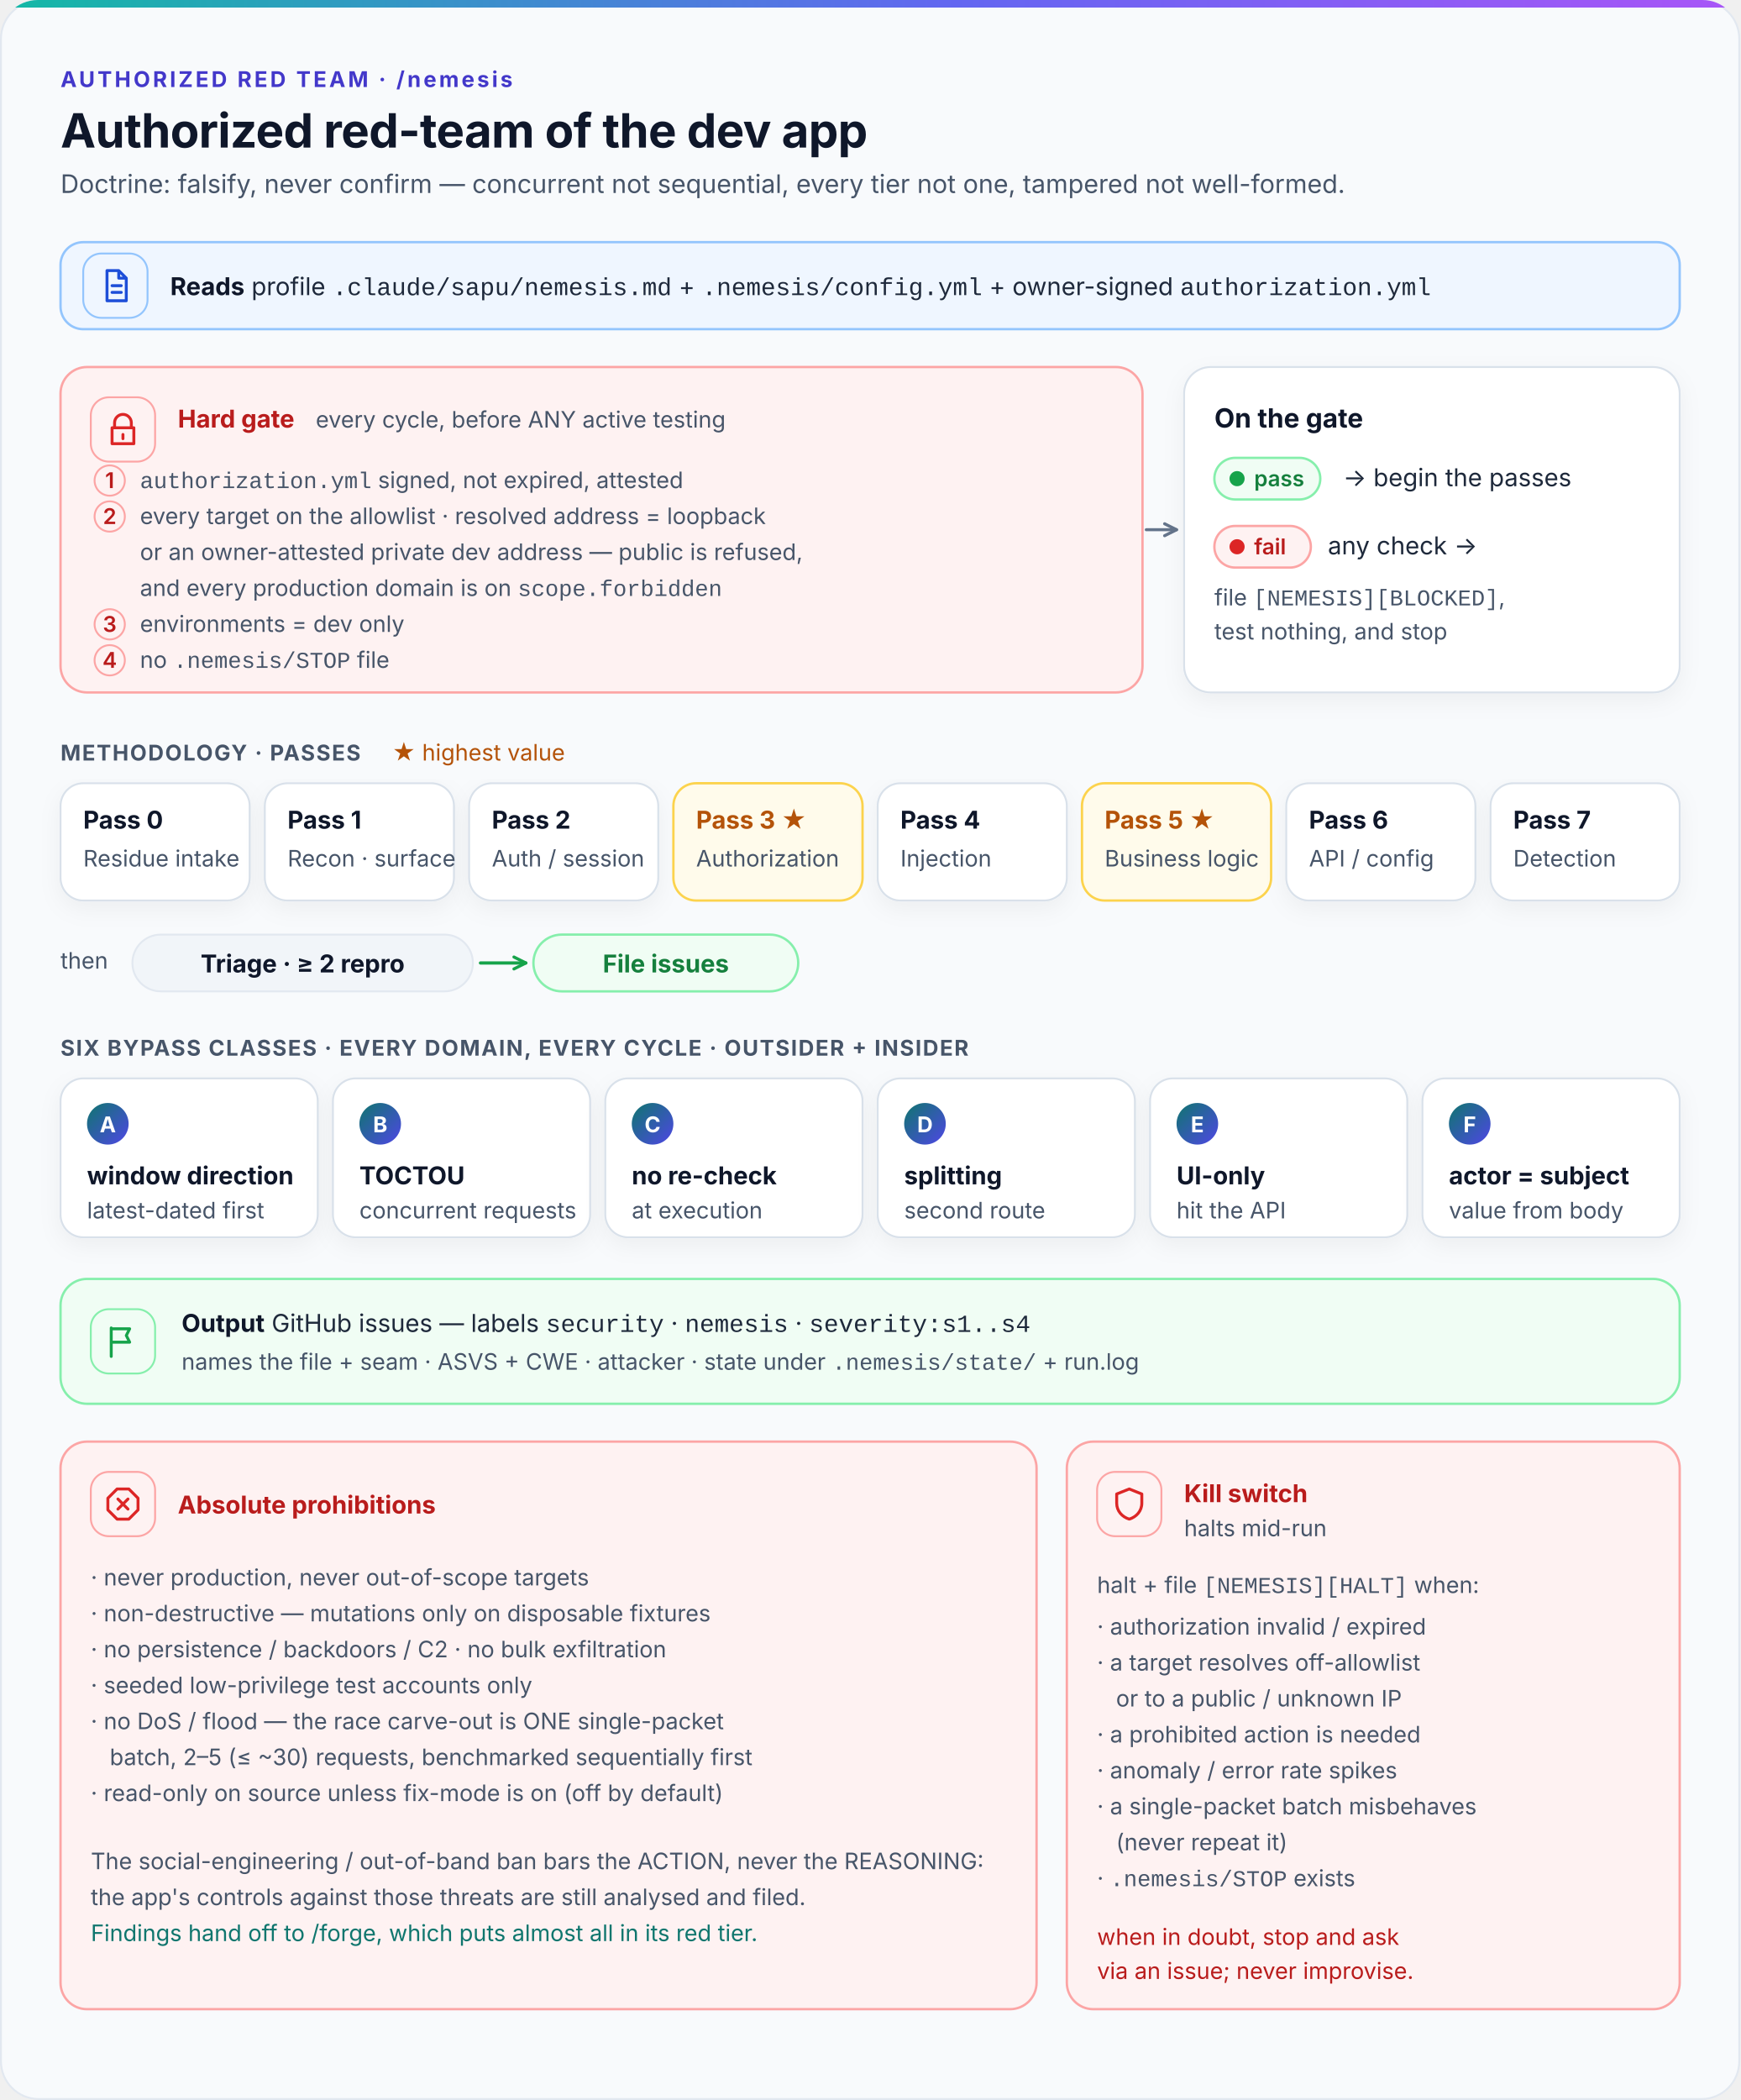
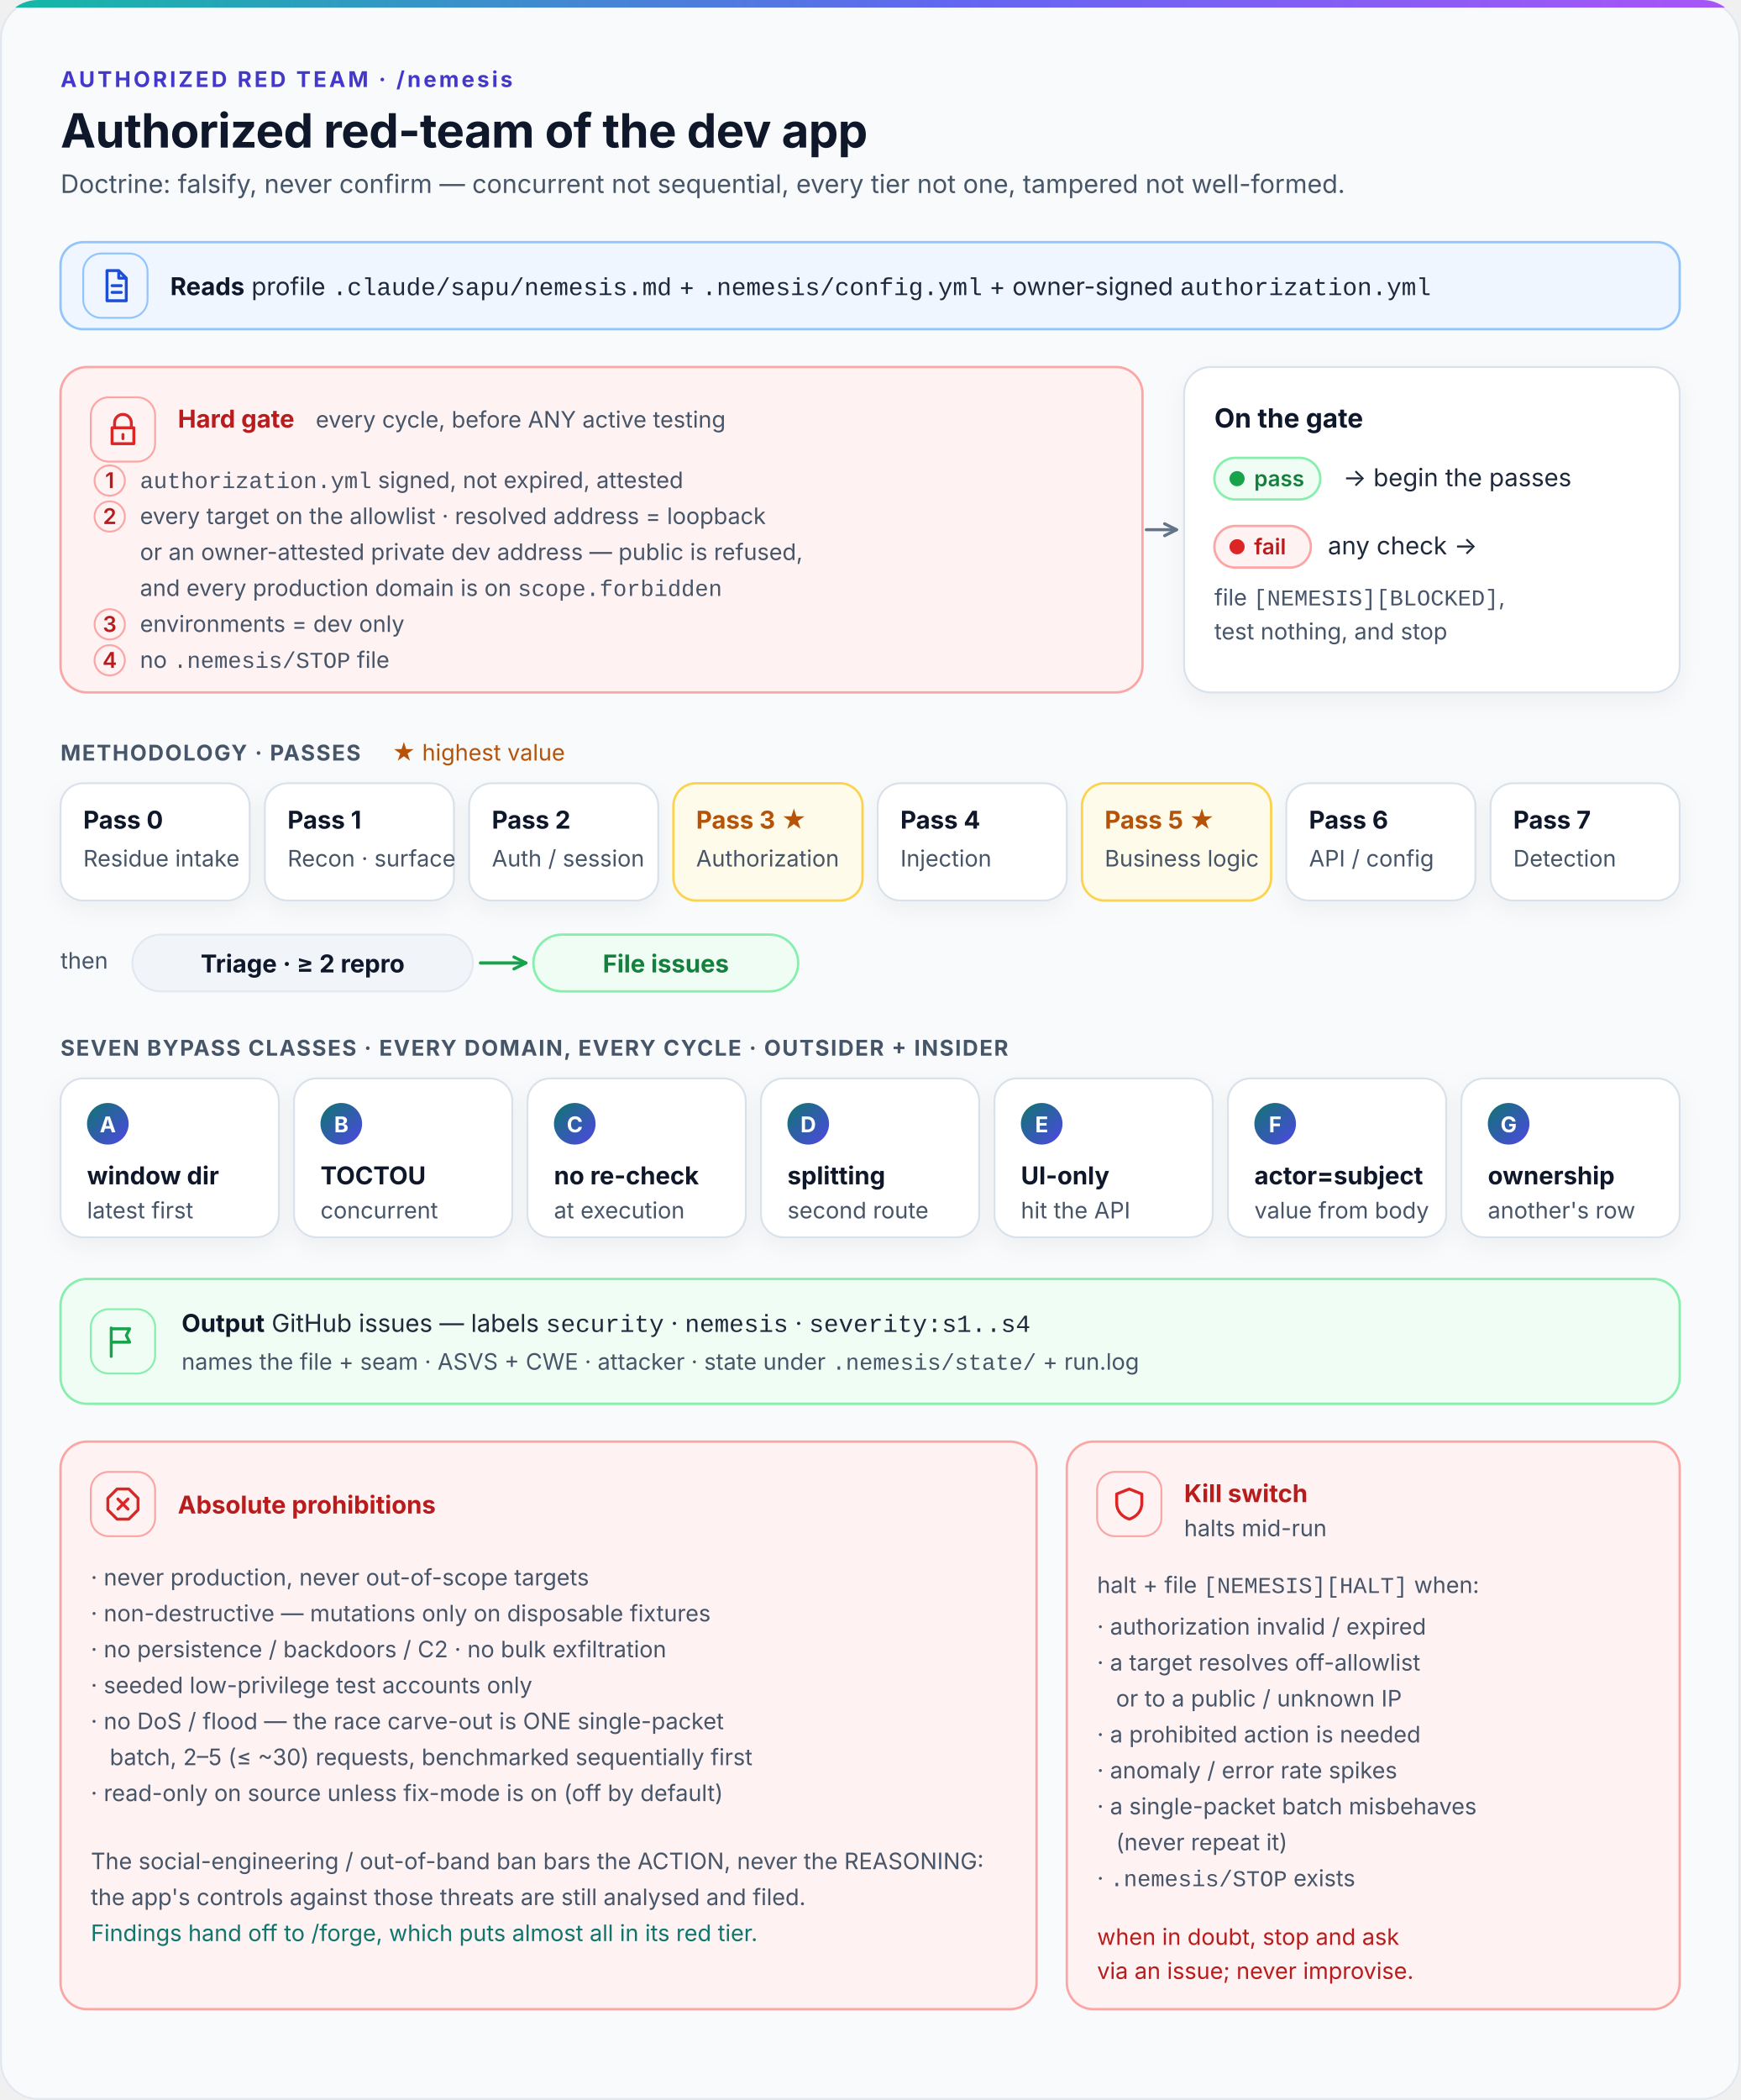
- <svg xmlns="http://www.w3.org/2000/svg" viewBox="0 0 920 1110" width="920" height="1110" role="img" aria-label="nemesis red-teams the repo's local dev app only. A hard gate — signed, unexpired authorization; allowlisted targets resolving to loopback or an owner-attested private dev address; dev environments only; no STOP file — must pass before any active testing, and a kill switch halts the run mid-cycle. Then passes 0 to 7 from residue intake and recon through business logic to detection-integrity, with six bypass classes every cycle, filing security-labelled GitHub issues. Non-destructive, seeded low-privilege accounts only.">
+ <svg xmlns="http://www.w3.org/2000/svg" viewBox="0 0 920 1110" width="920" height="1110" role="img" aria-label="nemesis red-teams the repo's local dev app only. A hard gate — signed, unexpired authorization; allowlisted targets resolving to loopback or an owner-attested private dev address; dev environments only; no STOP file — must pass before any active testing, and a kill switch halts the run mid-cycle. Then passes 0 to 7 from residue intake and recon through business logic to detection-integrity, with seven bypass classes every cycle, filing security-labelled GitHub issues. Non-destructive, seeded low-privilege accounts only.">
  <style>
    text{font-family:-apple-system,BlinkMacSystemFont,'Segoe UI',Inter,Helvetica,Arial,sans-serif;fill:#1e293b}
    .mono{font-family:ui-monospace,SFMono-Regular,Menlo,Consolas,'Liberation Mono',monospace}
    .canvas{fill:#f8fafc;stroke:#e2e8f0;stroke-width:1}
    .eyebrow{font-size:11.5px;font-weight:700;letter-spacing:.12em;fill:#4338ca}
    .h1{font-size:25px;font-weight:750;fill:#0f172a;letter-spacing:-.01em}
    .sub{font-size:13.5px;fill:#475569}
    .sec{font-size:15px;font-weight:700;fill:#0f172a}
    .sec2{font-size:12.5px;fill:#475569}
    .ttl{font-size:14px;font-weight:650;fill:#0f172a}
    .t{font-size:13px;fill:#1e293b}
    .tb{font-size:13px;font-weight:650;fill:#0f172a}
    .cap{font-size:12px;fill:#475569}
    .lbl{font-size:11.5px;font-weight:650;letter-spacing:.06em;fill:#475569}
    .chipt{font-size:11.5px;font-weight:600}
    .white{fill:#ffffff}
    .ink{fill:#0f172a} .muted{fill:#475569} .accent{fill:#4338ca} .tealt{fill:#0f766e}
    .card{fill:#ffffff;stroke:#d9e1ea;stroke-width:1}
    .sunken{fill:#f1f5f9;stroke:#e2e8f0;stroke-width:1}
    .chip{fill:#f1f5f9;stroke:#d9e1ea;stroke-width:1}
    .ar{stroke:#64748b;stroke-width:1.6;fill:none;stroke-linecap:round;stroke-linejoin:round}
    .ar-g{stroke:#16a34a;stroke-width:1.7;fill:none;stroke-linecap:round;stroke-linejoin:round}
    .ar-a{stroke:#d97706;stroke-width:1.6;fill:none;stroke-dasharray:5 4;stroke-linecap:round;stroke-linejoin:round}
    .ar-b{stroke:#1d4ed8;stroke-width:1.6;fill:none;stroke-dasharray:6 4;stroke-linecap:round}
    .ar-v{stroke:#7c3aed;stroke-width:1.6;fill:none;stroke-dasharray:6 4;stroke-linecap:round}
    .guard{stroke:#dc2626;stroke-width:1.4;fill:none;stroke-dasharray:2 4;stroke-linecap:round}
    .m-n{stroke:#64748b} .m-g{stroke:#16a34a} .m-a{stroke:#d97706} .m-b{stroke:#1d4ed8} .m-v{stroke:#7c3aed}
    .ico{fill:none;stroke-width:1.75;stroke-linecap:round;stroke-linejoin:round}
    .ico-n{stroke:#475569} .ico-w{stroke:#ffffff}
    .rule{stroke:#d9e1ea;stroke-width:1}
    .c-blue{fill:#1d4ed8} .k-blue{fill:#eff6ff;stroke:#93c5fd;stroke-width:1.25} .s-blue{stroke:#1d4ed8} .f-blue{fill:#1d4ed8} .tile-blue{fill:#eff6ff;stroke:#93c5fd;stroke-width:1}
    .c-green{fill:#15803d} .k-green{fill:#f0fdf4;stroke:#86efac;stroke-width:1.25} .s-green{stroke:#16a34a} .f-green{fill:#16a34a} .tile-green{fill:#f0fdf4;stroke:#86efac;stroke-width:1}
    .c-amber{fill:#b45309} .k-amber{fill:#fffbeb;stroke:#fcd34d;stroke-width:1.25} .s-amber{stroke:#d97706} .f-amber{fill:#d97706} .tile-amber{fill:#fffbeb;stroke:#fcd34d;stroke-width:1}
    .c-red{fill:#b91c1c} .k-red{fill:#fef2f2;stroke:#fca5a5;stroke-width:1.25} .s-red{stroke:#dc2626} .f-red{fill:#dc2626} .tile-red{fill:#fef2f2;stroke:#fca5a5;stroke-width:1}
    .c-violet{fill:#6d28d9} .k-violet{fill:#f5f3ff;stroke:#c4b5fd;stroke-width:1.25} .s-violet{stroke:#7c3aed} .f-violet{fill:#7c3aed} .tile-violet{fill:#f5f3ff;stroke:#c4b5fd;stroke-width:1}
  </style>
  <defs>
    <linearGradient id="brand" x1="0" y1="0" x2="1" y2="1">
      <stop offset="0" stop-color="#0f766e" />
      <stop offset="1" stop-color="#4f46e5" />
    </linearGradient>
    <linearGradient id="brandbar" x1="0" y1="0" x2="1" y2="0">
      <stop offset="0" stop-color="#14b8a6" />
      <stop offset=".55" stop-color="#6366f1" />
      <stop offset="1" stop-color="#a855f7" />
    </linearGradient>
    <filter id="sh" x="-10%" y="-10%" width="120%" height="140%">
      <feDropShadow dx="0" dy="1" stdDeviation="1" flood-color="#0f172a" flood-opacity="0.07" />
      <feDropShadow dx="0" dy="4" stdDeviation="6" flood-color="#0f172a" flood-opacity="0.05" />
    </filter>
    <marker id="mn" viewBox="0 0 10 10" refX="8.5" refY="5" markerWidth="9" markerHeight="9" markerUnits="userSpaceOnUse" orient="auto-start-reverse">
      <path d="M1.5,1.5 L8.5,5 L1.5,8.5" fill="none" stroke-width="1.8" stroke-linecap="round" stroke-linejoin="round" class="m-n" />
    </marker>
    <marker id="mg" viewBox="0 0 10 10" refX="8.5" refY="5" markerWidth="9" markerHeight="9" markerUnits="userSpaceOnUse" orient="auto-start-reverse">
      <path d="M1.5,1.5 L8.5,5 L1.5,8.5" fill="none" stroke-width="1.8" stroke-linecap="round" stroke-linejoin="round" class="m-g" />
    </marker>
    <marker id="ma" viewBox="0 0 10 10" refX="8.5" refY="5" markerWidth="9" markerHeight="9" markerUnits="userSpaceOnUse" orient="auto-start-reverse">
      <path d="M1.5,1.5 L8.5,5 L1.5,8.5" fill="none" stroke-width="1.8" stroke-linecap="round" stroke-linejoin="round" class="m-a" />
    </marker>
    <marker id="mb" viewBox="0 0 10 10" refX="8.5" refY="5" markerWidth="9" markerHeight="9" markerUnits="userSpaceOnUse" orient="auto-start-reverse">
      <path d="M1.5,1.5 L8.5,5 L1.5,8.5" fill="none" stroke-width="1.8" stroke-linecap="round" stroke-linejoin="round" class="m-b" />
    </marker>
    <marker id="mv" viewBox="0 0 10 10" refX="8.5" refY="5" markerWidth="9" markerHeight="9" markerUnits="userSpaceOnUse" orient="auto-start-reverse">
      <path d="M1.5,1.5 L8.5,5 L1.5,8.5" fill="none" stroke-width="1.8" stroke-linecap="round" stroke-linejoin="round" class="m-v" />
    </marker>
  </defs>
  <rect x="0.5" y="0.5" width="919" height="1109" rx="20" class="canvas" />
  <clipPath id="cv">
    <rect x="0" y="0" width="920" height="1110" rx="20" />
  </clipPath>
  <rect x="0" y="0" width="920" height="4" fill="url(#brandbar)" clip-path="url(#cv)" />
  <text x="32" y="46" class="eyebrow">AUTHORIZED RED TEAM · /nemesis</text>
  <text x="32" y="78" class="h1">Authorized red-team of the dev app</text>
  <text x="32" y="102" class="sub">Doctrine: falsify, never confirm — concurrent not sequential, every tier not one, tampered not well-formed.</text>
  <rect x="32" y="128" width="856" height="46" rx="12" class="k-blue" />
  <rect x="44" y="134" width="34" height="34" rx="9.562" class="tile-blue" />
  <g transform="translate(50.375,140.375) scale(0.8854167)">
    <path d="M7 3h7l4.5 4.5V21H7z M14 3v4.5h4.5 M10 12h5.5 M10 16h5.5" class="ico s-blue" />
  </g>
  <text x="90" y="156" class="t">
    <tspan class="tb">Reads</tspan>  profile <tspan class="mono">.claude/sapu/nemesis.md</tspan> + <tspan class="mono">.nemesis/config.yml</tspan> + owner-signed <tspan class="mono">authorization.yml</tspan>
  </text>
  <rect x="32" y="194" width="572" height="172" rx="14" class="k-red" />
  <rect x="48" y="210" width="34" height="34" rx="9.562" class="tile-red" />
  <g transform="translate(54.375,216.375) scale(0.8854167)">
    <path d="M7 11V8a5 5 0 0 1 10 0v3 M5.5 11h13v9.5h-13z M12 15v2.5" class="ico s-red" />
  </g>
  <text x="94" y="226" class="t">
    <tspan class="tb c-red">Hard gate</tspan>
  </text>
  <text x="166.92" y="226" class="cap">every cycle, before ANY active testing</text>
  <circle cx="58" cy="254" r="8" class="tile-red" />
  <text x="58" y="258" class="chipt c-red" text-anchor="middle">1</text>
  <text x="74" y="258" class="cap">
    <tspan class="mono">authorization.yml</tspan> signed, not expired, attested</text>
  <circle cx="58" cy="273" r="8" class="tile-red" />
  <text x="58" y="277" class="chipt c-red" text-anchor="middle">2</text>
  <text x="74" y="277" class="cap">every target on the allowlist · resolved address = loopback</text>
  <text x="74" y="296" class="cap">or an owner-attested private dev address — public is refused,</text>
  <text x="74" y="315" class="cap">and every production domain is on <tspan class="mono">scope.forbidden</tspan>
  </text>
  <circle cx="58" cy="330" r="8" class="tile-red" />
  <text x="58" y="334" class="chipt c-red" text-anchor="middle">3</text>
  <text x="74" y="334" class="cap">environments = dev only</text>
  <circle cx="58" cy="349" r="8" class="tile-red" />
  <text x="58" y="353" class="chipt c-red" text-anchor="middle">4</text>
  <text x="74" y="353" class="cap">no <tspan class="mono">.nemesis/STOP</tspan> file</text>
  <path d="M606,280 L622,280" class="ar" marker-end="url(#mn)" />
  <rect x="626" y="194" width="262" height="172" rx="14" class="card" filter="url(#sh)" />
  <text x="642" y="226" class="ttl">On the gate</text>
  <rect x="642" y="242" width="56" height="22" rx="11" class="k-green" />
  <circle cx="654" cy="253" r="4" class="f-green" />
  <text x="663" y="257" class="chipt c-green">pass</text>
  <text x="710" y="257" class="t">→ begin the passes</text>
  <rect x="642" y="278" width="51" height="22" rx="11" class="k-red" />
  <circle cx="654" cy="289" r="4" class="f-red" />
  <text x="663" y="293" class="chipt c-red">fail</text>
  <text x="702" y="293" class="t">any check →</text>
  <text x="642" y="320" class="cap">file <tspan class="mono">[NEMESIS][BLOCKED]</tspan>,</text>
  <text x="642" y="338" class="cap">test nothing, and stop</text>
  <text x="32" y="402" class="lbl">METHODOLOGY · PASSES</text>
  <text x="207.245" y="402" class="cap c-amber">★ highest value</text>
  <rect x="32" y="414" width="100" height="62" rx="12" class="card" filter="url(#sh)" />
  <text x="44" y="438" class="tb">Pass 0</text>
  <text x="44" y="458" class="cap">Residue intake</text>
  <rect x="140" y="414" width="100" height="62" rx="12" class="card" filter="url(#sh)" />
  <text x="152" y="438" class="tb">Pass 1</text>
  <text x="152" y="458" class="cap">Recon · surface</text>
  <rect x="248" y="414" width="100" height="62" rx="12" class="card" filter="url(#sh)" />
  <text x="260" y="438" class="tb">Pass 2</text>
  <text x="260" y="458" class="cap">Auth / session</text>
  <rect x="356" y="414" width="100" height="62" rx="12" class="k-amber" />
  <text x="368" y="438" class="tb c-amber">Pass 3 ★</text>
  <text x="368" y="458" class="cap">Authorization</text>
  <rect x="464" y="414" width="100" height="62" rx="12" class="card" filter="url(#sh)" />
  <text x="476" y="438" class="tb">Pass 4</text>
  <text x="476" y="458" class="cap">Injection</text>
  <rect x="572" y="414" width="100" height="62" rx="12" class="k-amber" />
  <text x="584" y="438" class="tb c-amber">Pass 5 ★</text>
  <text x="584" y="458" class="cap">Business logic</text>
  <rect x="680" y="414" width="100" height="62" rx="12" class="card" filter="url(#sh)" />
  <text x="692" y="438" class="tb">Pass 6</text>
  <text x="692" y="458" class="cap">API / config</text>
  <rect x="788" y="414" width="100" height="62" rx="12" class="card" filter="url(#sh)" />
  <text x="800" y="438" class="tb">Pass 7</text>
  <text x="800" y="458" class="cap">Detection</text>
  <text x="32" y="512" class="cap">then</text>
  <rect x="70" y="494" width="180" height="30" rx="15" class="sunken" />
  <text x="160" y="514" class="tb" text-anchor="middle">Triage · ≥ 2 repro</text>
  <path d="M254,509 L278,509" class="ar-g" marker-end="url(#mg)" />
  <rect x="282" y="494" width="140" height="30" rx="15" class="k-green" />
  <text x="352" y="514" class="tb c-green" text-anchor="middle">File issues</text>
-   <text x="32" y="558" class="lbl">SIX BYPASS CLASSES · EVERY DOMAIN, EVERY CYCLE · OUTSIDER + INSIDER</text>
-   <rect x="32" y="570" width="136" height="84" rx="12" class="card" filter="url(#sh)" />
+   <text x="32" y="558" class="lbl">SEVEN BYPASS CLASSES · EVERY DOMAIN, EVERY CYCLE · OUTSIDER + INSIDER</text>
+   <rect x="32" y="570" width="115.429" height="84" rx="12" class="card" filter="url(#sh)" />
  <circle cx="57" cy="594" r="11" fill="url(#brand)" />
  <text x="57" y="598.5" class="white" text-anchor="middle" style="font-size:11.5px;font-weight:700">A</text>
-   <text x="46" y="626" class="tb">window direction</text>
-   <text x="46" y="644" class="cap">latest-dated first</text>
-   <rect x="176" y="570" width="136" height="84" rx="12" class="card" filter="url(#sh)" />
-   <circle cx="201" cy="594" r="11" fill="url(#brand)" />
-   <text x="201" y="598.5" class="white" text-anchor="middle" style="font-size:11.5px;font-weight:700">B</text>
-   <text x="190" y="626" class="tb">TOCTOU</text>
-   <text x="190" y="644" class="cap">concurrent requests</text>
-   <rect x="320" y="570" width="136" height="84" rx="12" class="card" filter="url(#sh)" />
-   <circle cx="345" cy="594" r="11" fill="url(#brand)" />
-   <text x="345" y="598.5" class="white" text-anchor="middle" style="font-size:11.5px;font-weight:700">C</text>
-   <text x="334" y="626" class="tb">no re-check</text>
-   <text x="334" y="644" class="cap">at execution</text>
-   <rect x="464" y="570" width="136" height="84" rx="12" class="card" filter="url(#sh)" />
-   <circle cx="489" cy="594" r="11" fill="url(#brand)" />
-   <text x="489" y="598.5" class="white" text-anchor="middle" style="font-size:11.5px;font-weight:700">D</text>
-   <text x="478" y="626" class="tb">splitting</text>
-   <text x="478" y="644" class="cap">second route</text>
-   <rect x="608" y="570" width="136" height="84" rx="12" class="card" filter="url(#sh)" />
-   <circle cx="633" cy="594" r="11" fill="url(#brand)" />
-   <text x="633" y="598.5" class="white" text-anchor="middle" style="font-size:11.5px;font-weight:700">E</text>
-   <text x="622" y="626" class="tb">UI-only</text>
-   <text x="622" y="644" class="cap">hit the API</text>
-   <rect x="752" y="570" width="136" height="84" rx="12" class="card" filter="url(#sh)" />
-   <circle cx="777" cy="594" r="11" fill="url(#brand)" />
-   <text x="777" y="598.5" class="white" text-anchor="middle" style="font-size:11.5px;font-weight:700">F</text>
-   <text x="766" y="626" class="tb">actor = subject</text>
-   <text x="766" y="644" class="cap">value from body</text>
+   <text x="46" y="626" class="tb">window dir</text>
+   <text x="46" y="644" class="cap">latest first</text>
+   <rect x="155.429" y="570" width="115.429" height="84" rx="12" class="card" filter="url(#sh)" />
+   <circle cx="180.429" cy="594" r="11" fill="url(#brand)" />
+   <text x="180.429" y="598.5" class="white" text-anchor="middle" style="font-size:11.5px;font-weight:700">B</text>
+   <text x="169.429" y="626" class="tb">TOCTOU</text>
+   <text x="169.429" y="644" class="cap">concurrent</text>
+   <rect x="278.857" y="570" width="115.429" height="84" rx="12" class="card" filter="url(#sh)" />
+   <circle cx="303.857" cy="594" r="11" fill="url(#brand)" />
+   <text x="303.857" y="598.5" class="white" text-anchor="middle" style="font-size:11.5px;font-weight:700">C</text>
+   <text x="292.857" y="626" class="tb">no re-check</text>
+   <text x="292.857" y="644" class="cap">at execution</text>
+   <rect x="402.286" y="570" width="115.429" height="84" rx="12" class="card" filter="url(#sh)" />
+   <circle cx="427.286" cy="594" r="11" fill="url(#brand)" />
+   <text x="427.286" y="598.5" class="white" text-anchor="middle" style="font-size:11.5px;font-weight:700">D</text>
+   <text x="416.286" y="626" class="tb">splitting</text>
+   <text x="416.286" y="644" class="cap">second route</text>
+   <rect x="525.714" y="570" width="115.429" height="84" rx="12" class="card" filter="url(#sh)" />
+   <circle cx="550.714" cy="594" r="11" fill="url(#brand)" />
+   <text x="550.714" y="598.5" class="white" text-anchor="middle" style="font-size:11.5px;font-weight:700">E</text>
+   <text x="539.714" y="626" class="tb">UI-only</text>
+   <text x="539.714" y="644" class="cap">hit the API</text>
+   <rect x="649.143" y="570" width="115.429" height="84" rx="12" class="card" filter="url(#sh)" />
+   <circle cx="674.143" cy="594" r="11" fill="url(#brand)" />
+   <text x="674.143" y="598.5" class="white" text-anchor="middle" style="font-size:11.5px;font-weight:700">F</text>
+   <text x="663.143" y="626" class="tb">actor=subject</text>
+   <text x="663.143" y="644" class="cap">value from body</text>
+   <rect x="772.571" y="570" width="115.429" height="84" rx="12" class="card" filter="url(#sh)" />
+   <circle cx="797.571" cy="594" r="11" fill="url(#brand)" />
+   <text x="797.571" y="598.5" class="white" text-anchor="middle" style="font-size:11.5px;font-weight:700">G</text>
+   <text x="786.571" y="626" class="tb">ownership</text>
+   <text x="786.571" y="644" class="cap">another's row</text>
  <rect x="32" y="676" width="856" height="66" rx="14" class="k-green" />
  <rect x="48" y="692" width="34" height="34" rx="9.562" class="tile-green" />
  <g transform="translate(54.375,698.375) scale(0.8854167)">
    <path d="M5 21V4 M5 4.5h11l-2 4 2 4H5" class="ico s-green" />
  </g>
  <text x="96" y="704" class="t">
    <tspan class="tb">Output</tspan>  GitHub issues — labels <tspan class="mono">security</tspan> · <tspan class="mono">nemesis</tspan> · <tspan class="mono">severity:s1..s4</tspan>
  </text>
  <text x="96" y="724" class="cap">names the file + seam · ASVS + CWE · attacker  ·  state under <tspan class="mono">.nemesis/state/</tspan> + run.log</text>
  <rect x="32" y="762" width="516" height="300" rx="14" class="k-red" />
  <rect x="48" y="778" width="34" height="34" rx="9.562" class="tile-red" />
  <g transform="translate(54.375,784.375) scale(0.8854167)">
    <path d="M8.5 3h7L21 8.5v7L15.5 21h-7L3 15.5v-7z M9 9l6 6 M15 9l-6 6" class="ico s-red" />
  </g>
  <text x="94" y="800" class="t">
    <tspan class="tb c-red">Absolute prohibitions</tspan>
  </text>
  <text x="48" y="838" class="cap">· never production, never out-of-scope targets</text>
  <text x="48" y="857" class="cap">· non-destructive — mutations only on disposable fixtures</text>
  <text x="48" y="876" class="cap">· no persistence / backdoors / C2 · no bulk exfiltration</text>
  <text x="48" y="895" class="cap">· seeded low-privilege test accounts only</text>
  <text x="48" y="914" class="cap">· no DoS / flood — the race carve-out is ONE single-packet</text>
  <text x="58" y="933" class="cap">batch, 2–5 (≤ ~30) requests, benchmarked sequentially first</text>
  <text x="48" y="952" class="cap">· read-only on source unless fix-mode is on (off by default)</text>
  <text x="48" y="988" class="cap">The social-engineering / out-of-band ban bars the ACTION, never the REASONING:</text>
  <text x="48" y="1007" class="cap">the app's controls against those threats are still analysed and filed.</text>
  <text x="48" y="1026" class="cap tealt">Findings hand off to /forge, which puts almost all in its red tier.</text>
  <rect x="564" y="762" width="324" height="300" rx="14" class="k-red" />
  <rect x="580" y="778" width="34" height="34" rx="9.562" class="tile-red" />
  <g transform="translate(586.375,784.375) scale(0.8854167)">
    <path d="M12 3l7.5 3v5.5c0 4.6-3.2 8.2-7.5 9.5-4.3-1.3-7.5-4.9-7.5-9.5V6z" class="ico s-red" />
  </g>
  <text x="626" y="794" class="t">
    <tspan class="tb c-red">Kill switch</tspan>
  </text>
  <text x="626" y="812" class="cap">halts mid-run</text>
  <text x="580" y="842" class="cap">halt + file <tspan class="mono">[NEMESIS][HALT]</tspan> when:</text>
  <text x="580" y="864" class="cap">· authorization invalid / expired</text>
  <text x="580" y="883" class="cap">· a target resolves off-allowlist</text>
  <text x="590" y="902" class="cap">or to a public / unknown IP</text>
  <text x="580" y="921" class="cap">· a prohibited action is needed</text>
  <text x="580" y="940" class="cap">· anomaly / error rate spikes</text>
  <text x="580" y="959" class="cap">· a single-packet batch misbehaves</text>
  <text x="590" y="978" class="cap">(never repeat it)</text>
  <text x="580" y="997" class="cap">· <tspan class="mono">.nemesis/STOP</tspan> exists</text>
  <text x="580" y="1028" class="cap c-red">when in doubt, stop and ask</text>
  <text x="580" y="1046" class="cap c-red">via an issue; never improvise.</text>
</svg>
